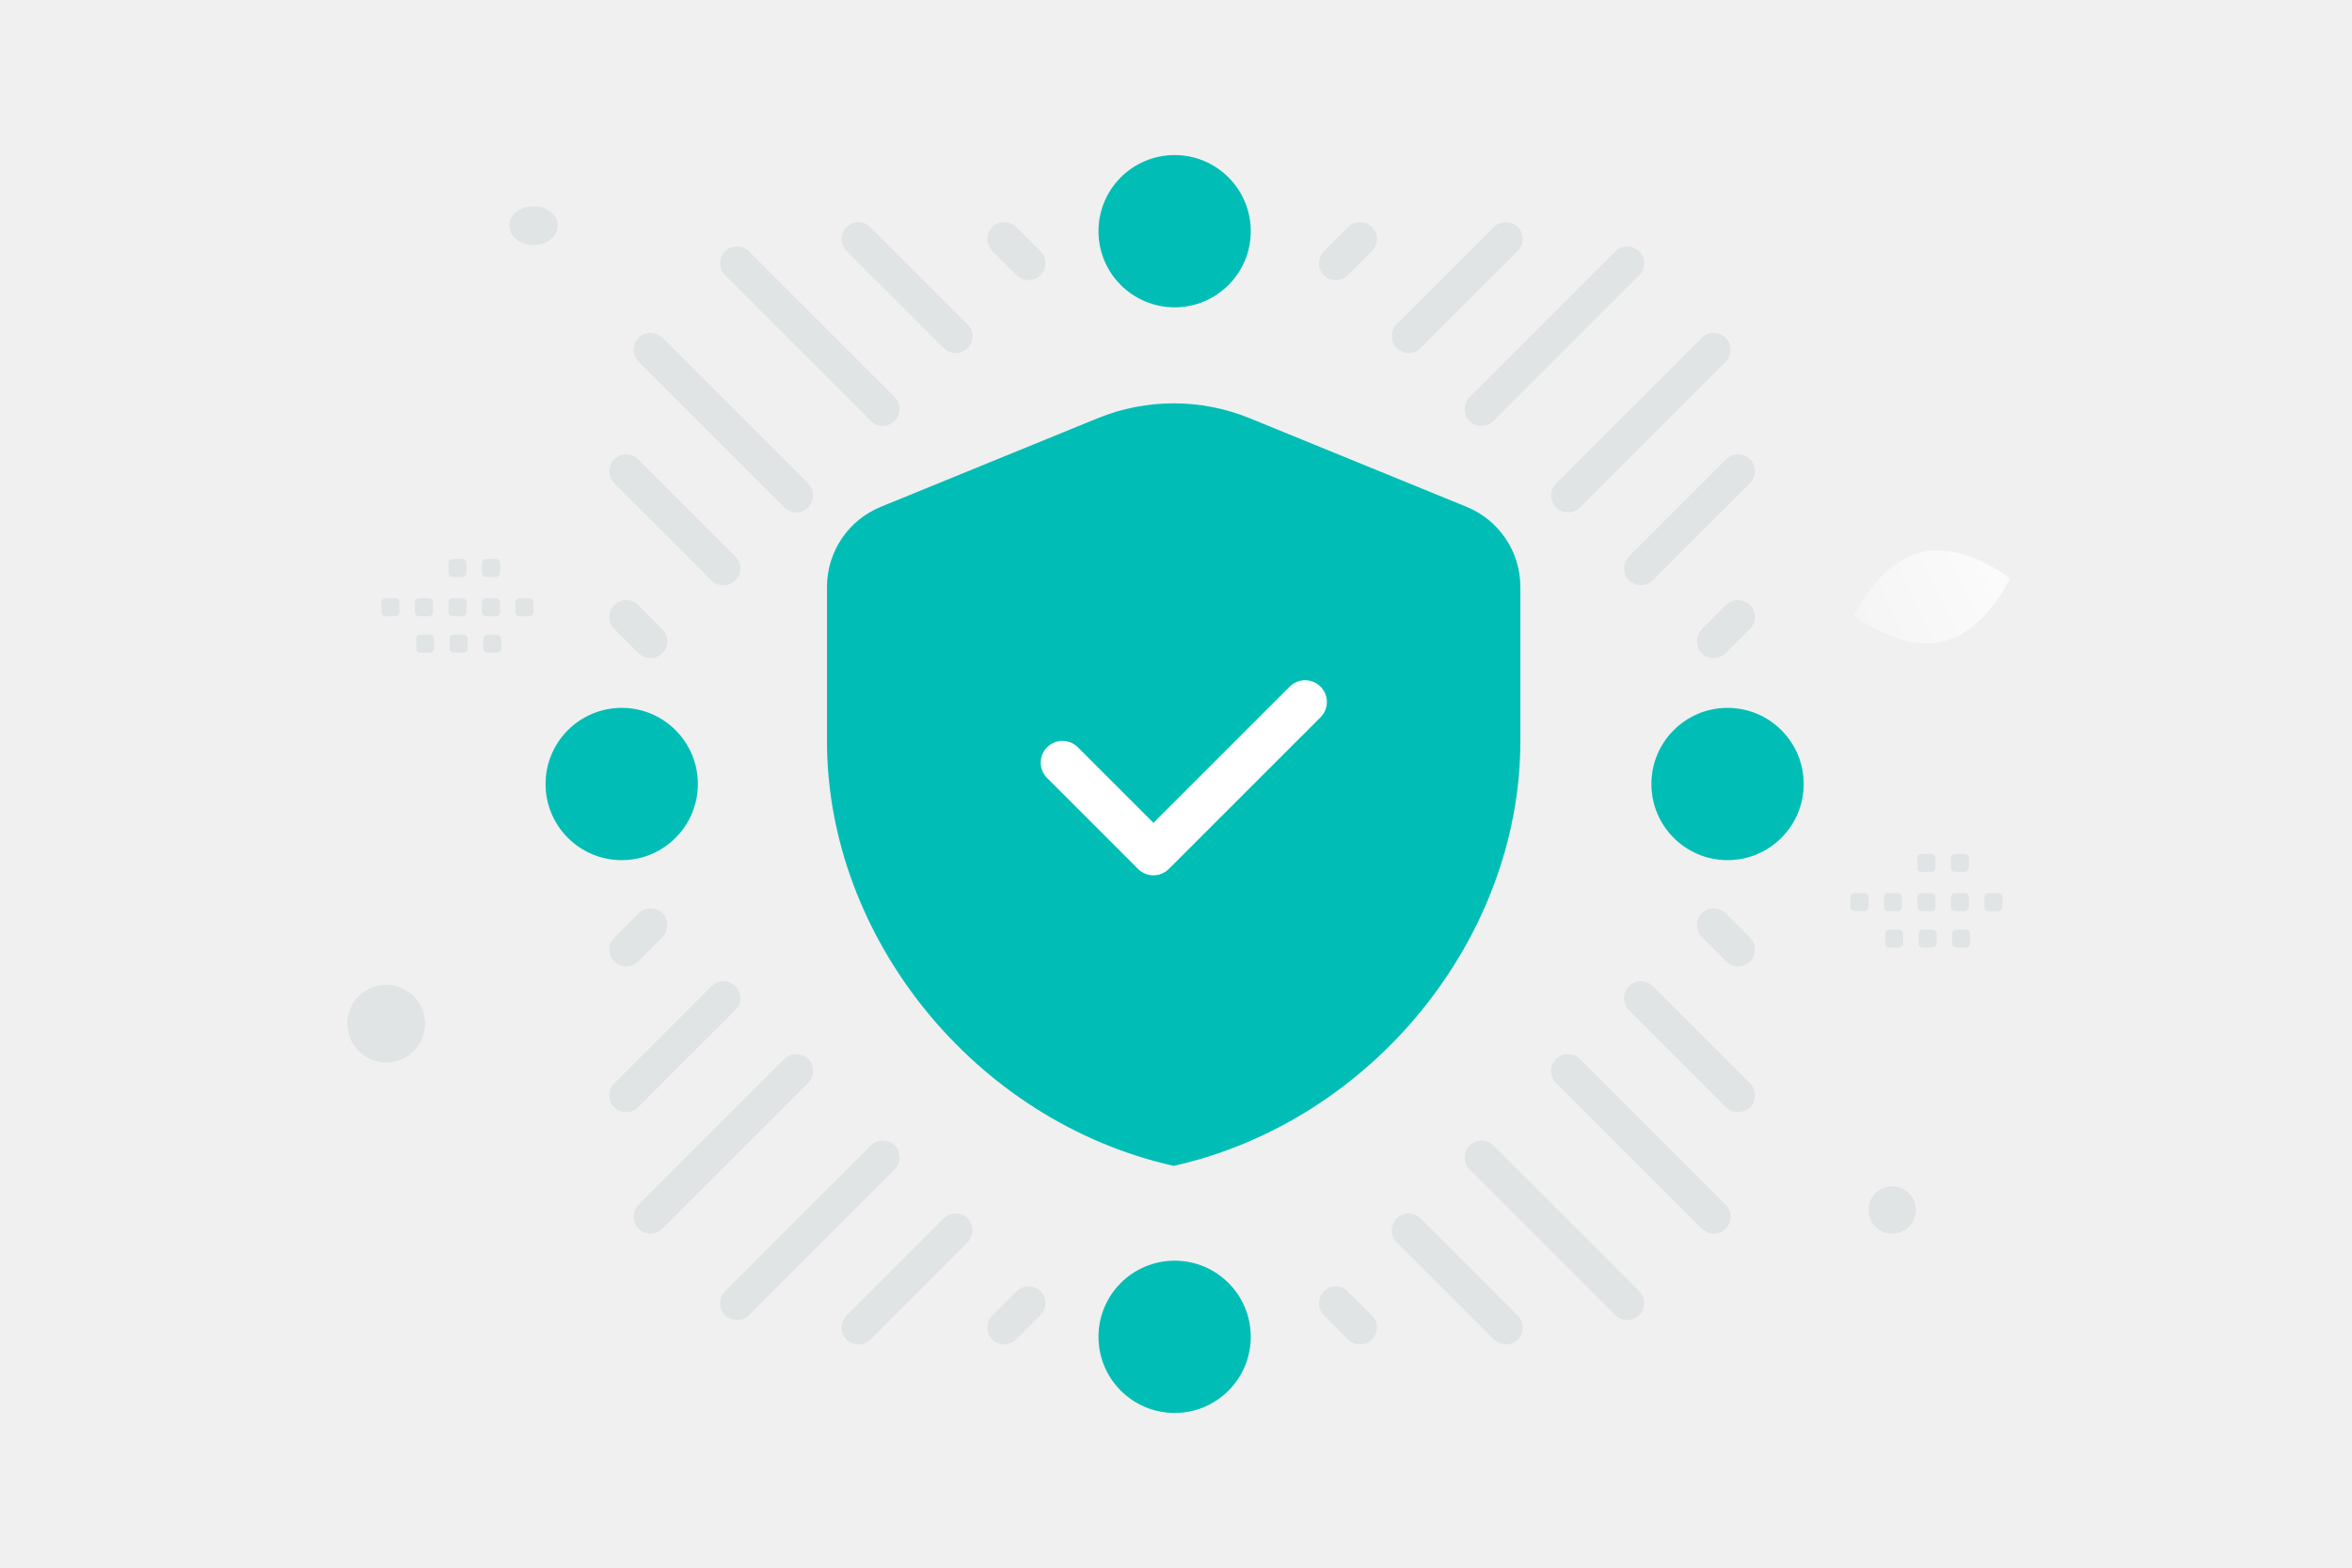
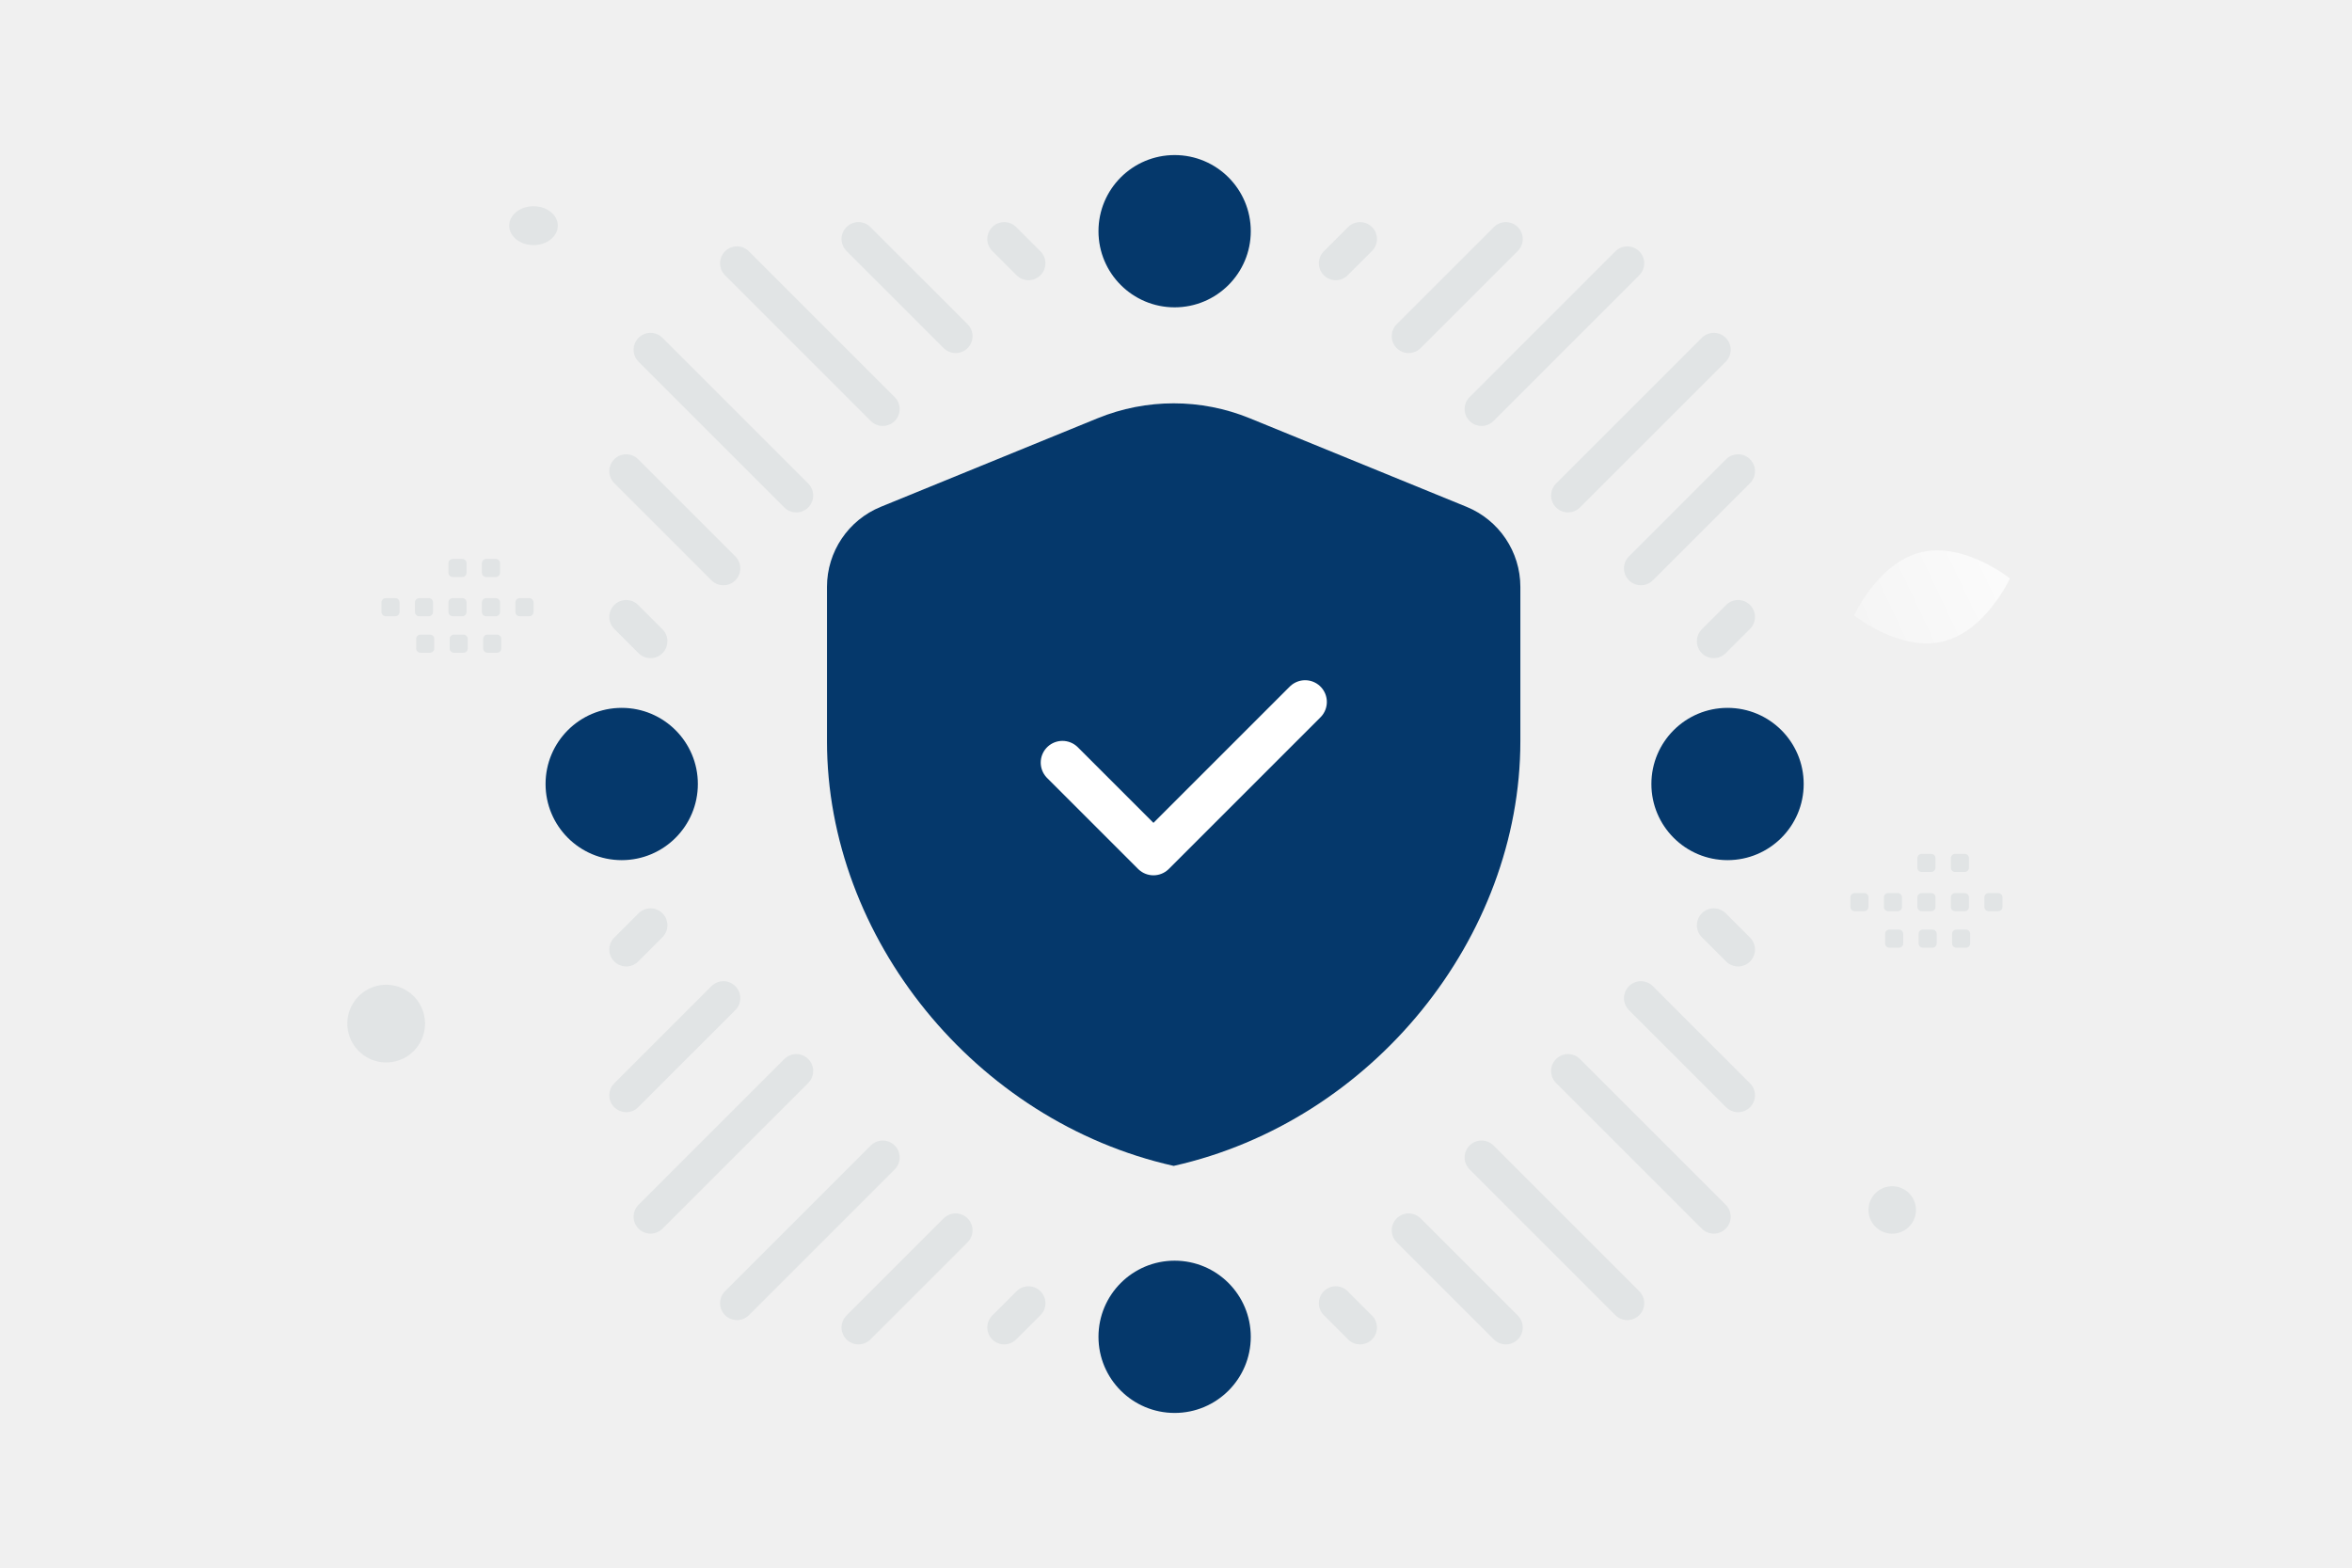
<svg xmlns="http://www.w3.org/2000/svg" width="900" height="600" viewBox="0 0 900 600" fill="none">
  <path fill="transparent" d="M0 0h900v600H0z" />
-   <path fill-rule="evenodd" clip-rule="evenodd" d="M581.771 283.669c0 75.183-56.597 145.482-132.661 162.552-76.065-17.07-132.662-87.369-132.662-162.552v-59.057a33.1 33.1 0 0 1 20.613-30.647l82.913-33.874a77.003 77.003 0 0 1 58.271 0l82.914 33.874c12.47 5.1 20.612 17.203 20.612 30.647v59.057z" fill="#00BEB5" />
+   <path fill-rule="evenodd" clip-rule="evenodd" d="M581.771 283.669c0 75.183-56.597 145.482-132.661 162.552-76.065-17.07-132.662-87.369-132.662-162.552v-59.057a33.1 33.1 0 0 1 20.613-30.647l82.913-33.874a77.003 77.003 0 0 1 58.271 0l82.914 33.874c12.47 5.1 20.612 17.203 20.612 30.647v59.057z" fill="#05386b" />
  <path d="m499.41 268.654-58.039 58.039-34.823-34.823" stroke="#fff" stroke-width="16.625" stroke-linecap="round" stroke-linejoin="round" />
-   <circle cx="449.475" cy="88.487" r="29.139" fill="#00BEB5" />
-   <circle cx="661.049" cy="300.062" r="29.139" transform="rotate(90 661.049 300.062)" fill="#00BEB5" />
-   <circle cx="449.475" cy="511.637" r="29.139" fill="#00BEB5" />
-   <circle cx="237.899" cy="300.062" r="29.139" transform="rotate(90 237.899 300.062)" fill="#00BEB5" />
+   <circle cx="449.475" cy="88.487" r="29.139" fill="#05386b" />
+   <circle cx="661.049" cy="300.062" r="29.139" transform="rotate(90 661.049 300.062)" fill="#05386b" />
+   <circle cx="449.475" cy="511.637" r="29.139" fill="#05386b" />
+   <circle cx="237.899" cy="300.062" r="29.139" transform="rotate(90 237.899 300.062)" fill="#05386b" />
  <path d="m282.007 100.771 55.779 55.779m-88.869-22.689 55.78 55.779m60.978-60.979-37.186-37.186m-51.682 126.054-37.186-37.186m153.944-79.572-9.296-9.296M248.917 245.419l-9.296-9.297m42.386 262.646 55.779-55.78m-88.869 22.69 55.78-55.779m60.978 60.979-37.186 37.186m-51.682-126.055-37.186 37.186m153.944 79.573-9.296 9.296M248.917 354.12l-9.296 9.296m383.071-262.645-55.779 55.779m88.869-22.689-55.779 55.779m-60.98-60.979 37.186-37.186m51.683 126.055 37.186-37.187m-153.944-79.572 9.297-9.296m135.351 153.944 9.296-9.296m-42.386 262.645-55.779-55.78m88.869 22.69-55.779-55.779m-60.98 60.979 37.186 37.186m51.683-126.055 37.186 37.186m-153.944 79.573 9.297 9.296M655.782 354.12l9.296 9.296" stroke="#E1E4E5" stroke-width="12.945" stroke-linecap="round" stroke-linejoin="round" />
  <path fill-rule="evenodd" clip-rule="evenodd" d="M147.581 228.929h3.695c.894 0 1.613.727 1.613 1.613v3.695c0 .894-.727 1.613-1.613 1.613h-3.695a1.62 1.62 0 0 1-1.613-1.613v-3.695a1.609 1.609 0 0 1 1.613-1.613zm12.812 0h3.695a1.62 1.62 0 0 1 1.613 1.613v3.695c0 .894-.727 1.613-1.613 1.613h-3.695a1.62 1.62 0 0 1-1.613-1.613v-3.695a1.62 1.62 0 0 1 1.613-1.613zm12.821 0h3.695a1.62 1.62 0 0 1 1.613 1.613v3.695c0 .894-.727 1.613-1.613 1.613h-3.695a1.62 1.62 0 0 1-1.613-1.613v-3.695a1.609 1.609 0 0 1 1.613-1.613zm12.812 0h3.695a1.62 1.62 0 0 1 1.613 1.613v3.695c0 .894-.727 1.613-1.613 1.613h-3.695a1.62 1.62 0 0 1-1.621-1.613v-3.695a1.631 1.631 0 0 1 1.621-1.613zm12.813 0h3.696c.893 0 1.62.727 1.62 1.613v3.695c0 .894-.727 1.613-1.62 1.613h-3.696a1.62 1.62 0 0 1-1.613-1.613v-3.695a1.62 1.62 0 0 1 1.613-1.613zM160.862 242.9h3.695a1.62 1.62 0 0 1 1.613 1.613v3.703a1.62 1.62 0 0 1-1.613 1.613h-3.695a1.614 1.614 0 0 1-1.613-1.613v-3.695a1.61 1.61 0 0 1 1.613-1.621zm12.813 0h3.695a1.62 1.62 0 0 1 1.613 1.613v3.703a1.62 1.62 0 0 1-1.613 1.613h-3.695a1.62 1.62 0 0 1-1.613-1.613v-3.695a1.61 1.61 0 0 1 1.613-1.621zm12.814 0h3.695a1.62 1.62 0 0 1 1.621 1.613v3.703a1.62 1.62 0 0 1-1.621 1.613h-3.695a1.62 1.62 0 0 1-1.613-1.613v-3.695a1.62 1.62 0 0 1 1.613-1.621zm-13.275-28.98h3.695a1.62 1.62 0 0 1 1.613 1.613v3.695c0 .894-.727 1.613-1.613 1.613h-3.695a1.62 1.62 0 0 1-1.613-1.613v-3.695a1.609 1.609 0 0 1 1.613-1.613zm12.812 0h3.695a1.62 1.62 0 0 1 1.613 1.613v3.695c0 .894-.727 1.613-1.613 1.613h-3.695a1.62 1.62 0 0 1-1.621-1.613v-3.695a1.631 1.631 0 0 1 1.621-1.613zm523.65 127.894h3.696c.893 0 1.613.727 1.613 1.613v3.695c0 .894-.727 1.613-1.613 1.613h-3.696a1.62 1.62 0 0 1-1.613-1.613v-3.695a1.61 1.61 0 0 1 1.613-1.613zm12.812 0h3.695a1.62 1.62 0 0 1 1.613 1.613v3.695c0 .894-.727 1.613-1.613 1.613h-3.695a1.62 1.62 0 0 1-1.613-1.613v-3.695a1.62 1.62 0 0 1 1.613-1.613zm12.821 0h3.695a1.62 1.62 0 0 1 1.613 1.613v3.695c0 .894-.727 1.613-1.613 1.613h-3.695a1.62 1.62 0 0 1-1.613-1.613v-3.695a1.609 1.609 0 0 1 1.613-1.613zm12.812 0h3.696a1.62 1.62 0 0 1 1.613 1.613v3.695c0 .894-.727 1.613-1.613 1.613h-3.696a1.62 1.62 0 0 1-1.62-1.613v-3.695a1.63 1.63 0 0 1 1.62-1.613zm12.814 0h3.695a1.62 1.62 0 0 1 1.621 1.613v3.695c0 .894-.727 1.613-1.621 1.613h-3.695a1.62 1.62 0 0 1-1.613-1.613v-3.695a1.62 1.62 0 0 1 1.613-1.613zm-37.977 13.971h3.695a1.62 1.62 0 0 1 1.613 1.613v3.703a1.62 1.62 0 0 1-1.613 1.613h-3.695a1.614 1.614 0 0 1-1.613-1.613v-3.695a1.61 1.61 0 0 1 1.613-1.621zm12.812 0h3.696a1.62 1.62 0 0 1 1.613 1.613v3.703a1.62 1.62 0 0 1-1.613 1.613h-3.696a1.62 1.62 0 0 1-1.613-1.613v-3.695a1.612 1.612 0 0 1 1.613-1.621zm12.814 0h3.695a1.62 1.62 0 0 1 1.621 1.613v3.703a1.62 1.62 0 0 1-1.621 1.613h-3.695a1.62 1.62 0 0 1-1.613-1.613v-3.695a1.62 1.62 0 0 1 1.613-1.621zm-13.275-28.981h3.695a1.62 1.62 0 0 1 1.613 1.613v3.696c0 .893-.727 1.613-1.613 1.613h-3.695a1.62 1.62 0 0 1-1.613-1.613v-3.696a1.609 1.609 0 0 1 1.613-1.613zm12.812 0h3.696a1.62 1.62 0 0 1 1.613 1.613v3.696c0 .893-.727 1.613-1.613 1.613h-3.696a1.62 1.62 0 0 1-1.62-1.613v-3.696a1.63 1.63 0 0 1 1.62-1.613z" fill="#E1E4E5" />
  <path d="M735.227 211.329c16.464-3.9 33.878 10.063 33.878 10.063s-9.293 20.279-25.762 24.167c-16.464 3.9-33.872-10.051-33.872-10.051s9.292-20.278 25.756-24.179z" fill="url(#a)" />
  <ellipse rx="9.307" ry="7.445" transform="matrix(1 0 0 -1 204.152 86.369)" fill="#E1E4E5" />
  <circle r="14.874" transform="scale(-1 1) rotate(-75 181.391 292.176)" fill="#E1E4E5" />
  <circle r="9.087" transform="scale(-1 1) rotate(-75 -60.279 703.356)" fill="#E1E4E5" />
  <defs>
    <linearGradient id="a" x1="797.226" y1="201.632" x2="653.101" y2="269.721" gradientUnits="userSpaceOnUse">
      <stop stop-color="#fff" />
      <stop offset="1" stop-color="#EEE" />
    </linearGradient>
  </defs>
</svg>
